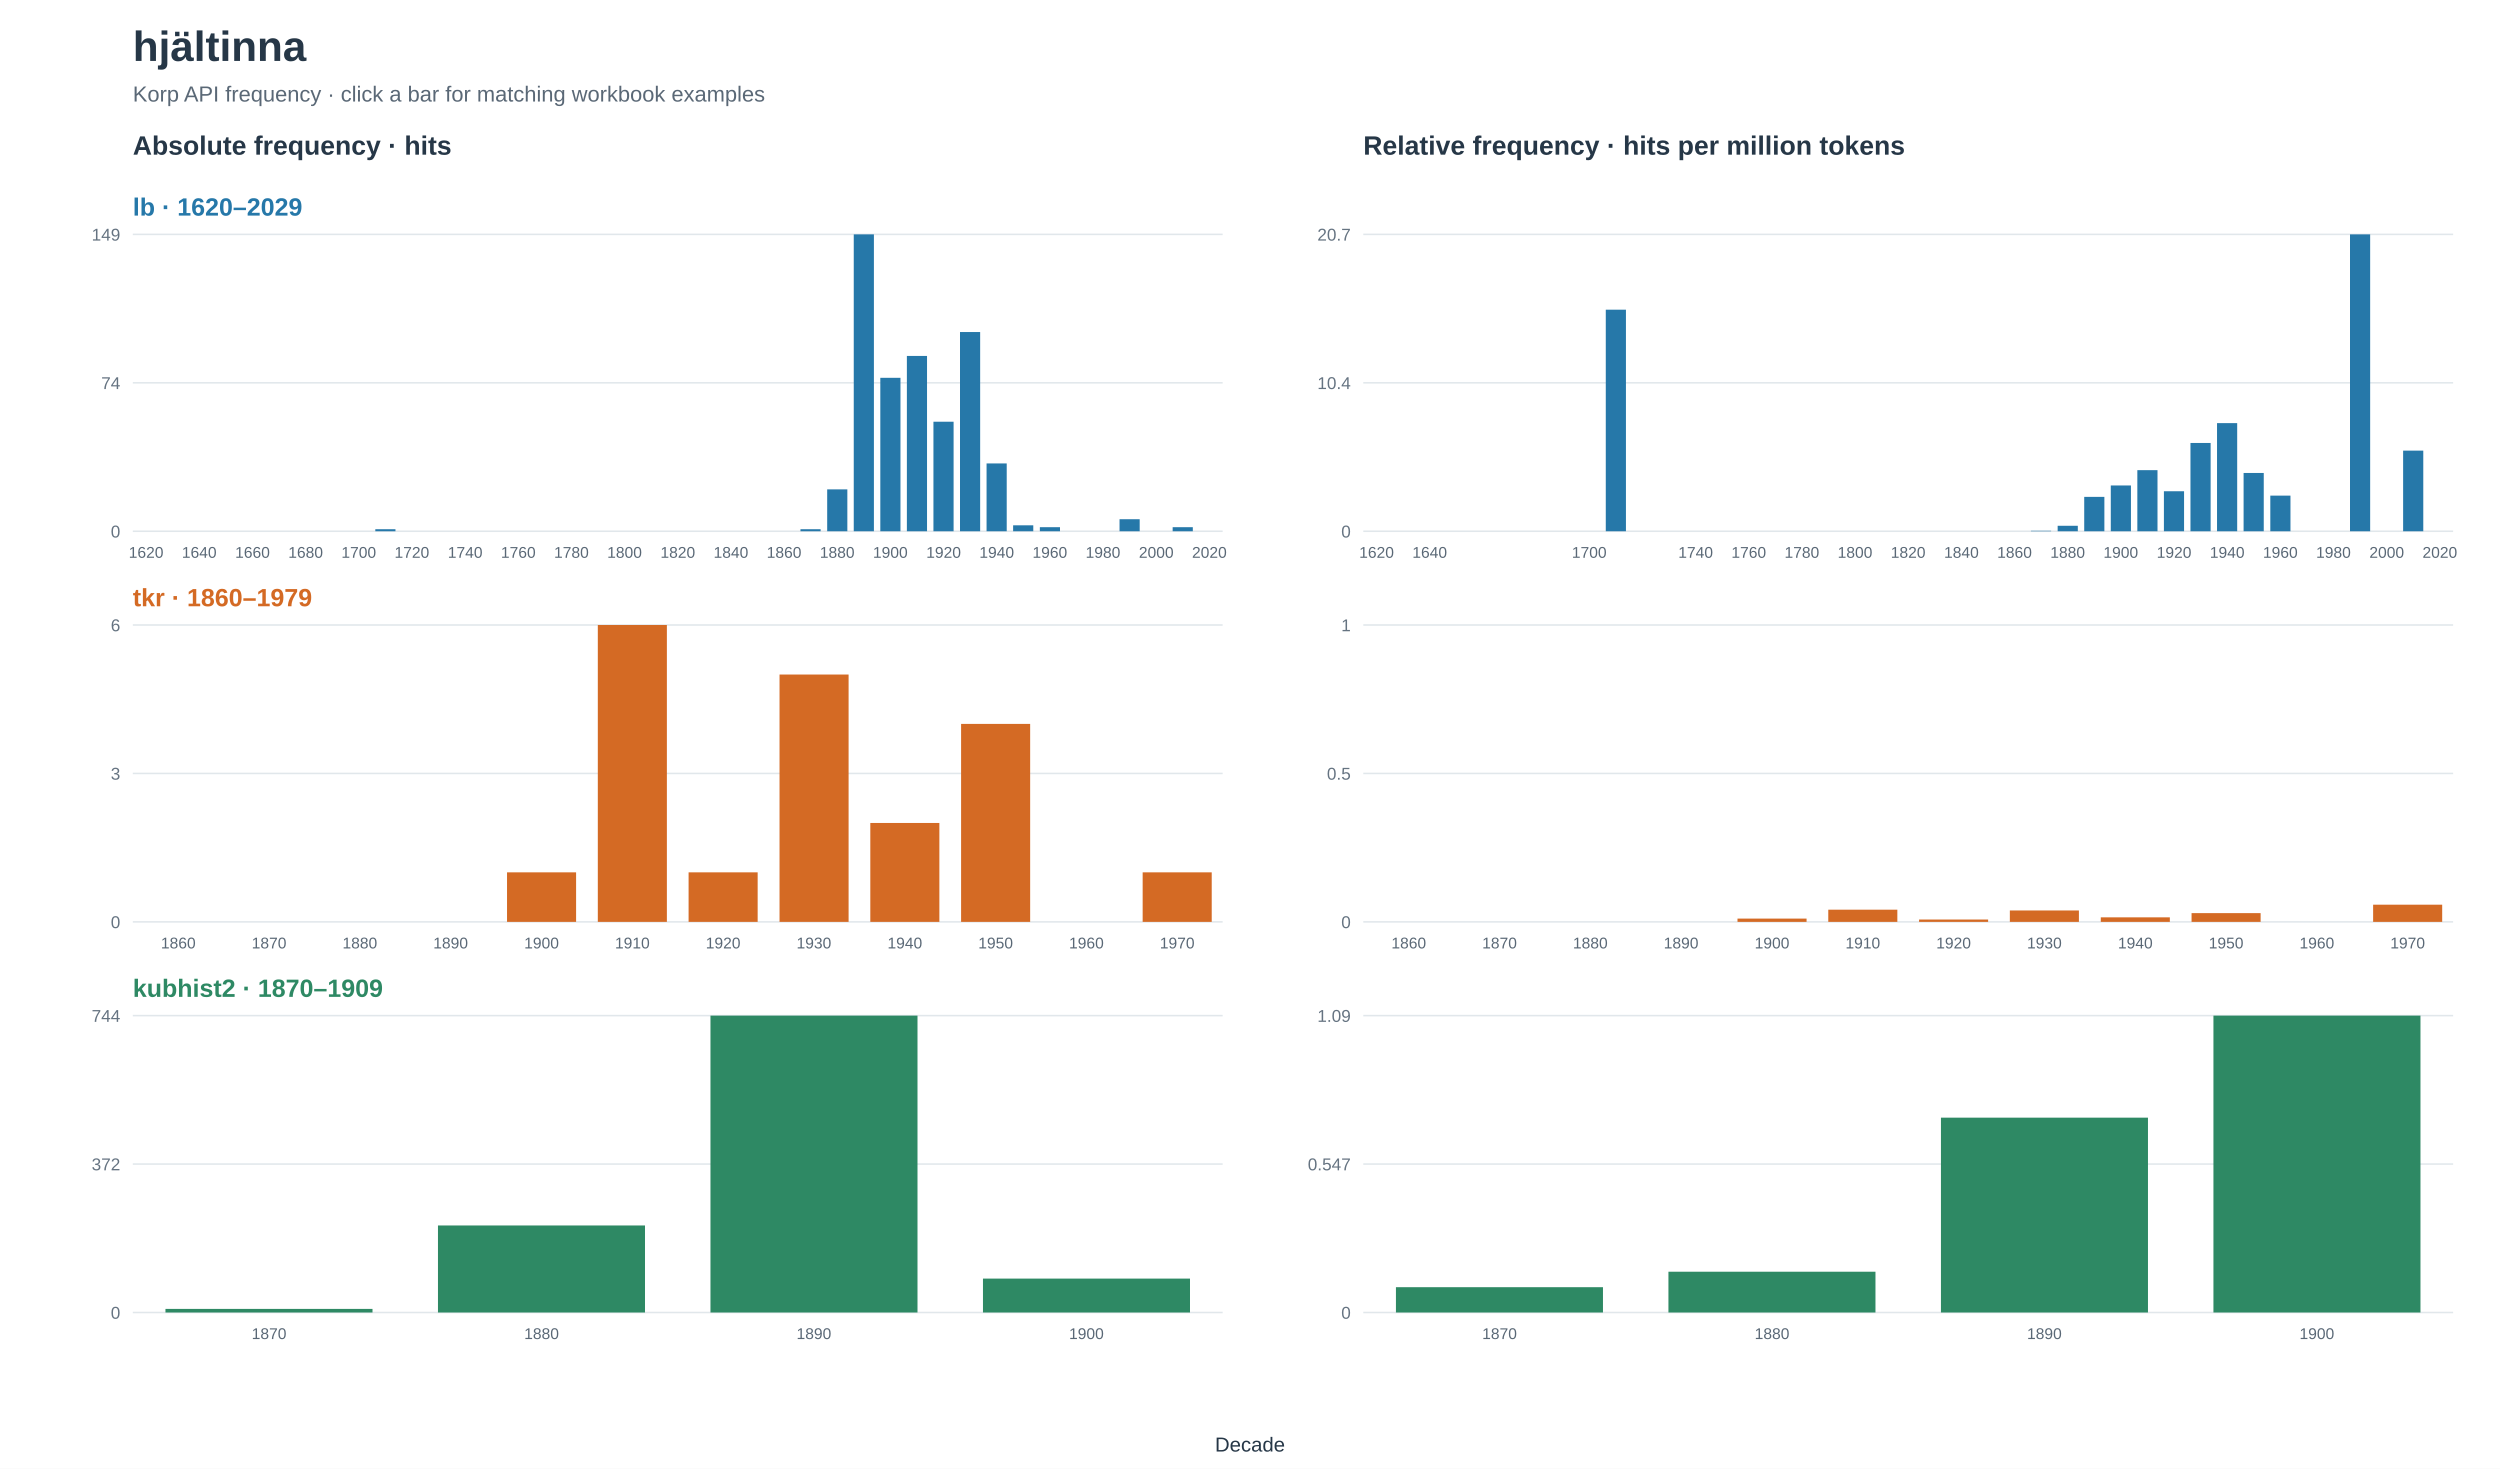
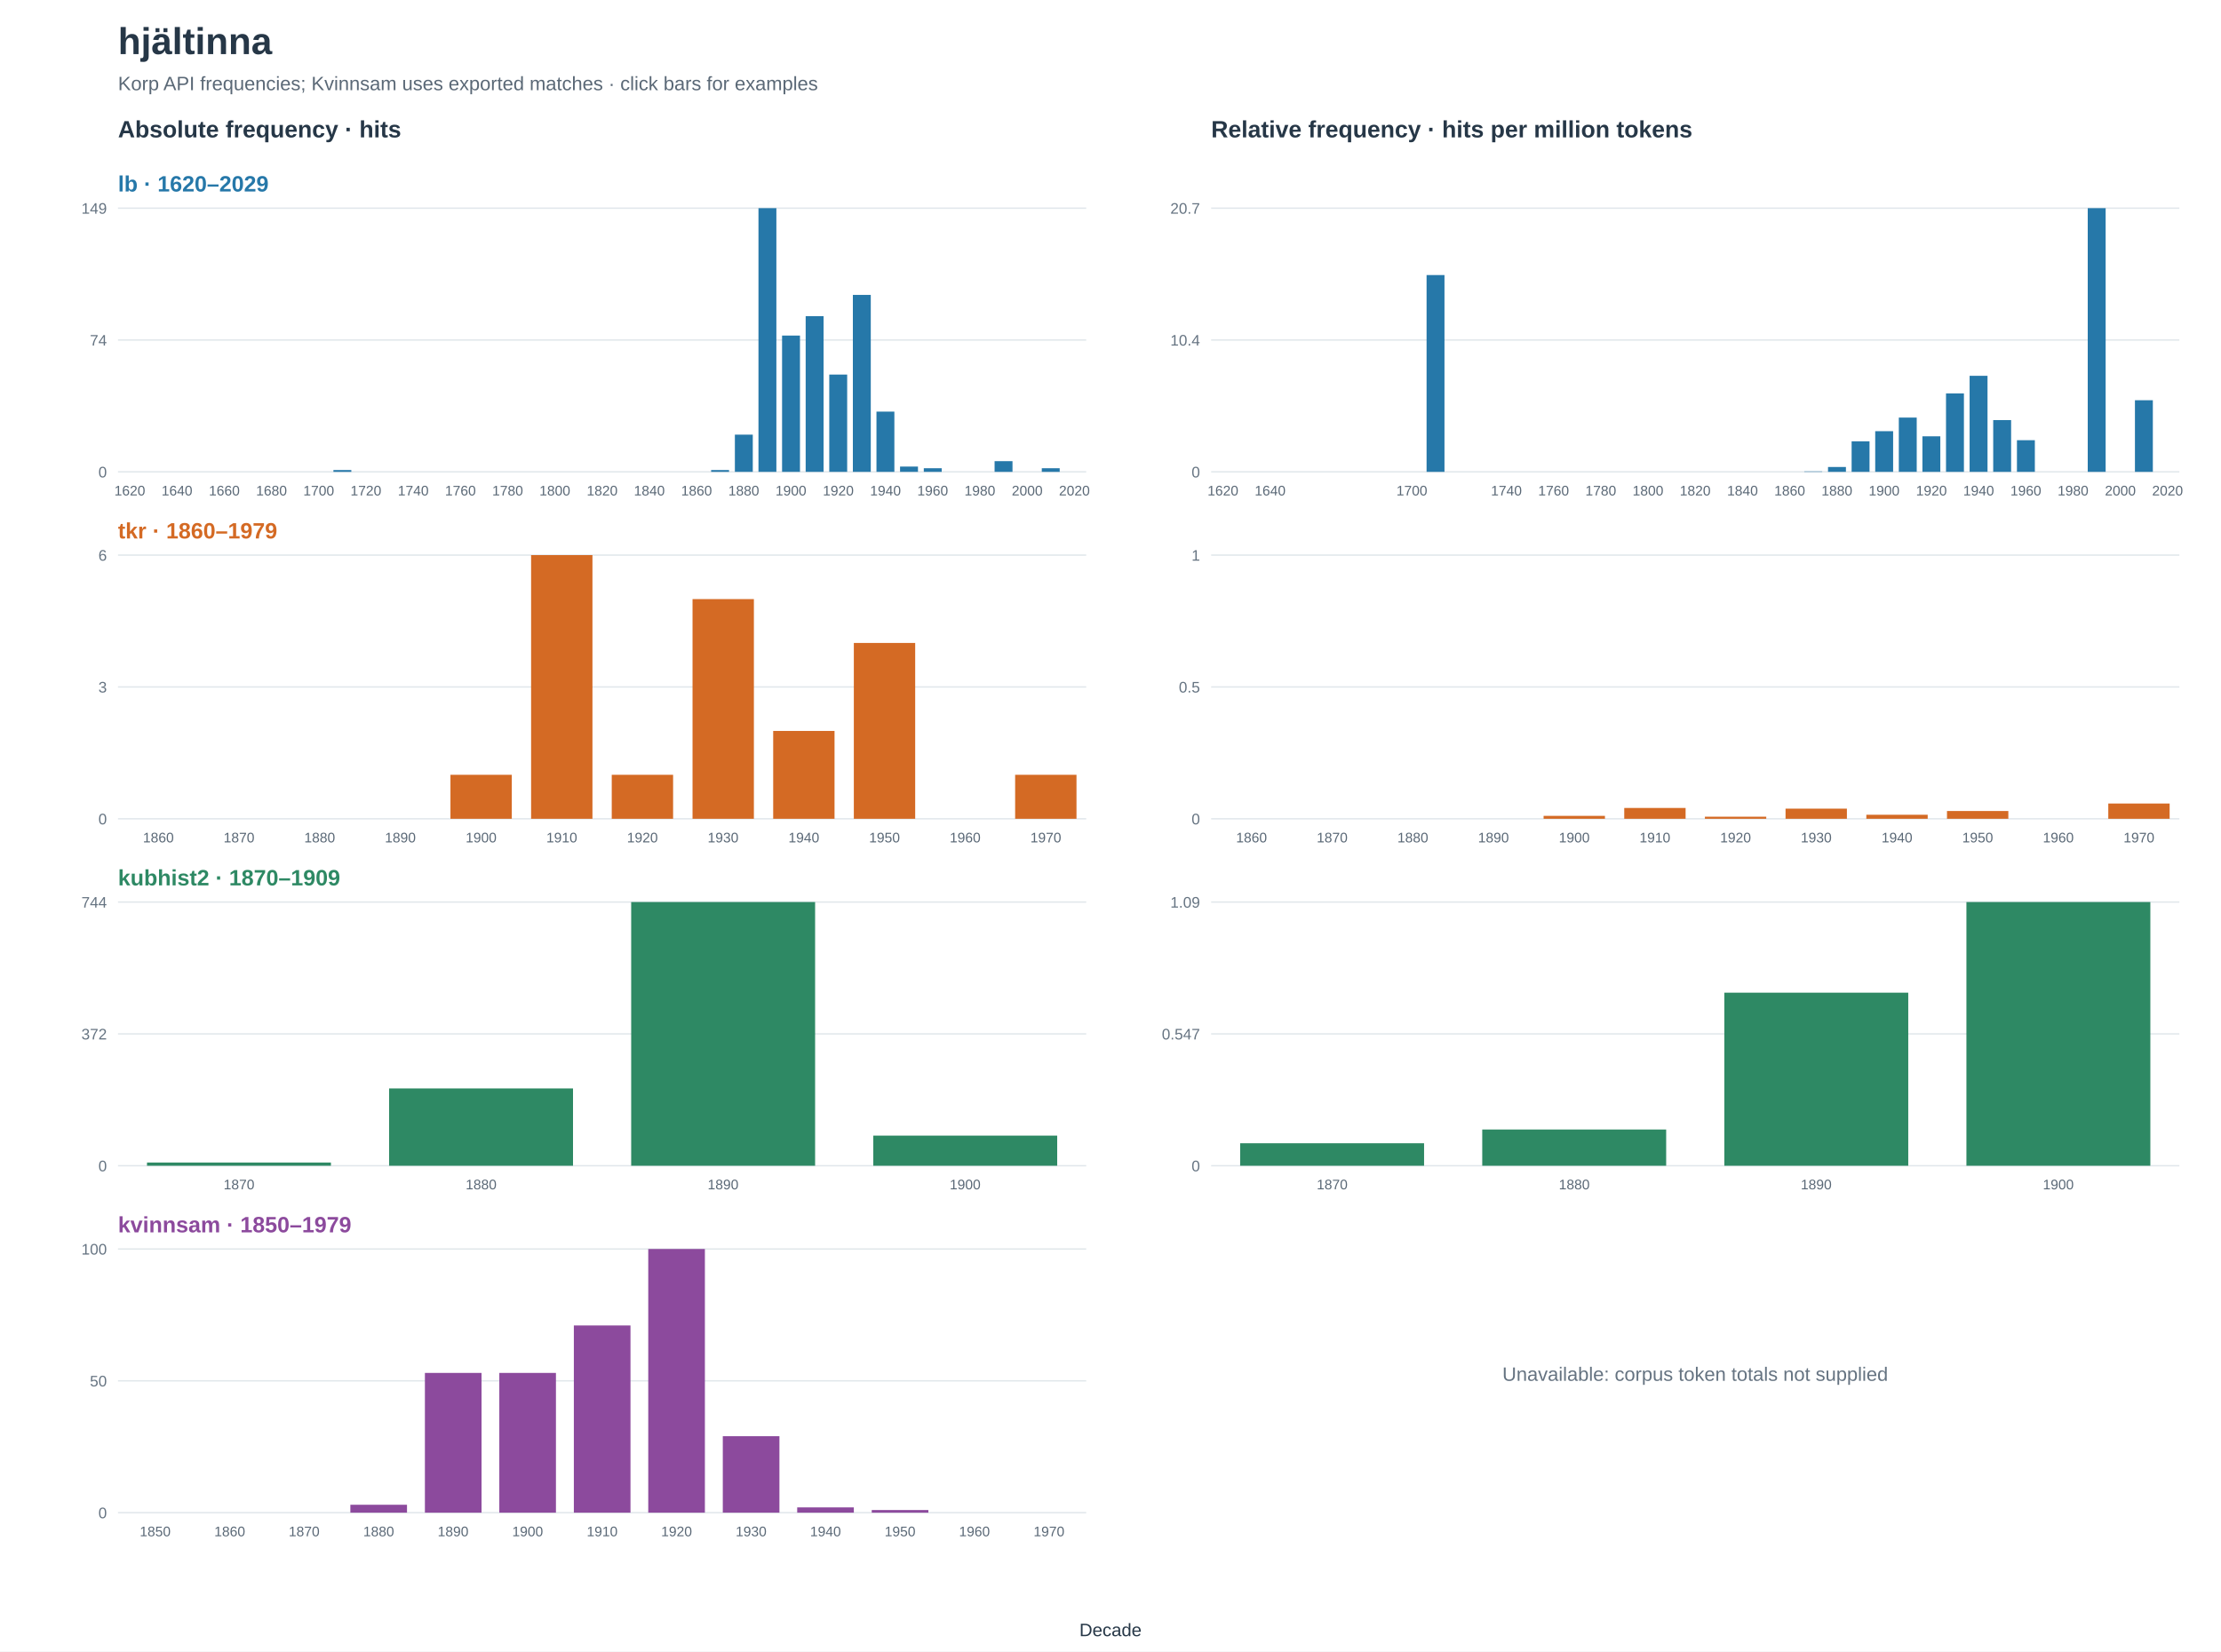
- <svg xmlns="http://www.w3.org/2000/svg" viewBox="0 0 1600 940" role="img" aria-label="hjältinna frequency by decade and resource">
+ <svg xmlns="http://www.w3.org/2000/svg" viewBox="0 0 1600 1190" role="img" aria-label="hjältinna frequency by decade and resource">
  <rect width="100%" height="100%" fill="white" />
  <style>text{font-family:Arial,Helvetica,sans-serif}</style>
  <text x="85.0" y="39.0" font-size="27" text-anchor="start" fill="#263747" font-weight="bold">hjältinna</text>
-   <text x="85.0" y="65.0" font-size="14" text-anchor="start" fill="#5a6876" font-weight="normal">Korp API frequency · click a bar for matching workbook examples</text>
+   <text x="85.0" y="65.0" font-size="14" text-anchor="start" fill="#5a6876" font-weight="normal">Korp API frequencies; Kvinnsam uses exported matches · click bars for examples</text>
  <text x="85.0" y="99.0" font-size="17" text-anchor="start" fill="#263747" font-weight="bold">Absolute frequency · hits</text>
  <text x="872.5" y="99.0" font-size="17" text-anchor="start" fill="#263747" font-weight="bold">Relative frequency · hits per million tokens</text>
  <text x="85.0" y="138.0" font-size="16" text-anchor="start" fill="#2678a9" font-weight="bold">lb · 1620–2029</text>
  <line x1="85.0" y1="340.0" x2="782.5" y2="340.0" stroke="#e1e7eb" />
  <text x="77.0" y="344.0" font-size="11" text-anchor="end" fill="#657381" font-weight="normal">0</text>
  <line x1="85.0" y1="245.0" x2="782.5" y2="245.0" stroke="#e1e7eb" />
  <text x="77.0" y="249.0" font-size="11" text-anchor="end" fill="#657381" font-weight="normal">74</text>
  <line x1="85.0" y1="150.0" x2="782.5" y2="150.0" stroke="#e1e7eb" />
  <text x="77.0" y="154.0" font-size="11" text-anchor="end" fill="#657381" font-weight="normal">149</text>
  <text x="93.5" y="357.0" font-size="10" text-anchor="middle" fill="#5a6876" font-weight="normal">1620</text>
  <text x="127.5" y="357.0" font-size="10" text-anchor="middle" fill="#5a6876" font-weight="normal">1640</text>
  <text x="161.6" y="357.0" font-size="10" text-anchor="middle" fill="#5a6876" font-weight="normal">1660</text>
  <text x="195.6" y="357.0" font-size="10" text-anchor="middle" fill="#5a6876" font-weight="normal">1680</text>
  <text x="229.6" y="357.0" font-size="10" text-anchor="middle" fill="#5a6876" font-weight="normal">1700</text>
  <a href="../examples.html?word=hj%C3%A4ltinna&amp;resource=lb&amp;decade=1710" target="_blank" rel="noopener noreferrer">
    <rect x="240.2" y="338.7" width="12.9" height="1.3" fill="#2678a9" style="cursor:pointer" />
  </a>
  <text x="263.6" y="357.0" font-size="10" text-anchor="middle" fill="#5a6876" font-weight="normal">1720</text>
  <text x="297.7" y="357.0" font-size="10" text-anchor="middle" fill="#5a6876" font-weight="normal">1740</text>
  <text x="331.7" y="357.0" font-size="10" text-anchor="middle" fill="#5a6876" font-weight="normal">1760</text>
  <text x="365.7" y="357.0" font-size="10" text-anchor="middle" fill="#5a6876" font-weight="normal">1780</text>
  <text x="399.7" y="357.0" font-size="10" text-anchor="middle" fill="#5a6876" font-weight="normal">1800</text>
  <text x="433.8" y="357.0" font-size="10" text-anchor="middle" fill="#5a6876" font-weight="normal">1820</text>
  <text x="467.8" y="357.0" font-size="10" text-anchor="middle" fill="#5a6876" font-weight="normal">1840</text>
  <text x="501.8" y="357.0" font-size="10" text-anchor="middle" fill="#5a6876" font-weight="normal">1860</text>
  <a href="../examples.html?word=hj%C3%A4ltinna&amp;resource=lb&amp;decade=1870" target="_blank" rel="noopener noreferrer">
    <rect x="512.3" y="338.7" width="12.9" height="1.3" fill="#2678a9" style="cursor:pointer" />
  </a>
  <a href="../examples.html?word=hj%C3%A4ltinna&amp;resource=lb&amp;decade=1880" target="_blank" rel="noopener noreferrer">
    <rect x="529.4" y="313.2" width="12.9" height="26.8" fill="#2678a9" style="cursor:pointer" />
  </a>
  <text x="535.8" y="357.0" font-size="10" text-anchor="middle" fill="#5a6876" font-weight="normal">1880</text>
  <a href="../examples.html?word=hj%C3%A4ltinna&amp;resource=lb&amp;decade=1890" target="_blank" rel="noopener noreferrer">
    <rect x="546.4" y="150.0" width="12.9" height="190.0" fill="#2678a9" style="cursor:pointer" />
  </a>
  <a href="../examples.html?word=hj%C3%A4ltinna&amp;resource=lb&amp;decade=1900" target="_blank" rel="noopener noreferrer">
    <rect x="563.4" y="241.8" width="12.9" height="98.2" fill="#2678a9" style="cursor:pointer" />
  </a>
  <text x="569.8" y="357.0" font-size="10" text-anchor="middle" fill="#5a6876" font-weight="normal">1900</text>
  <a href="../examples.html?word=hj%C3%A4ltinna&amp;resource=lb&amp;decade=1910" target="_blank" rel="noopener noreferrer">
    <rect x="580.4" y="227.8" width="12.9" height="112.2" fill="#2678a9" style="cursor:pointer" />
  </a>
  <a href="../examples.html?word=hj%C3%A4ltinna&amp;resource=lb&amp;decade=1920" target="_blank" rel="noopener noreferrer">
    <rect x="597.4" y="269.9" width="12.9" height="70.1" fill="#2678a9" style="cursor:pointer" />
  </a>
  <text x="603.9" y="357.0" font-size="10" text-anchor="middle" fill="#5a6876" font-weight="normal">1920</text>
  <a href="../examples.html?word=hj%C3%A4ltinna&amp;resource=lb&amp;decade=1930" target="_blank" rel="noopener noreferrer">
    <rect x="614.4" y="212.5" width="12.9" height="127.5" fill="#2678a9" style="cursor:pointer" />
  </a>
  <a href="../examples.html?word=hj%C3%A4ltinna&amp;resource=lb&amp;decade=1940" target="_blank" rel="noopener noreferrer">
    <rect x="631.4" y="296.6" width="12.9" height="43.4" fill="#2678a9" style="cursor:pointer" />
  </a>
  <text x="637.9" y="357.0" font-size="10" text-anchor="middle" fill="#5a6876" font-weight="normal">1940</text>
  <a href="../examples.html?word=hj%C3%A4ltinna&amp;resource=lb&amp;decade=1950" target="_blank" rel="noopener noreferrer">
    <rect x="648.4" y="336.2" width="12.9" height="3.8" fill="#2678a9" style="cursor:pointer" />
  </a>
  <a href="../examples.html?word=hj%C3%A4ltinna&amp;resource=lb&amp;decade=1960" target="_blank" rel="noopener noreferrer">
    <rect x="665.5" y="337.4" width="12.9" height="2.6" fill="#2678a9" style="cursor:pointer" />
  </a>
  <text x="671.9" y="357.0" font-size="10" text-anchor="middle" fill="#5a6876" font-weight="normal">1960</text>
  <text x="705.9" y="357.0" font-size="10" text-anchor="middle" fill="#5a6876" font-weight="normal">1980</text>
  <a href="../examples.html?word=hj%C3%A4ltinna&amp;resource=lb&amp;decade=1990" target="_blank" rel="noopener noreferrer">
    <rect x="716.5" y="332.3" width="12.9" height="7.7" fill="#2678a9" style="cursor:pointer" />
  </a>
  <text x="740.0" y="357.0" font-size="10" text-anchor="middle" fill="#5a6876" font-weight="normal">2000</text>
  <a href="../examples.html?word=hj%C3%A4ltinna&amp;resource=lb&amp;decade=2010" target="_blank" rel="noopener noreferrer">
    <rect x="750.5" y="337.4" width="12.9" height="2.6" fill="#2678a9" style="cursor:pointer" />
  </a>
  <text x="774.0" y="357.0" font-size="10" text-anchor="middle" fill="#5a6876" font-weight="normal">2020</text>
  <line x1="872.5" y1="340.0" x2="1570.0" y2="340.0" stroke="#e1e7eb" />
  <text x="864.5" y="344.0" font-size="11" text-anchor="end" fill="#657381" font-weight="normal">0</text>
  <line x1="872.5" y1="245.0" x2="1570.0" y2="245.0" stroke="#e1e7eb" />
  <text x="864.5" y="249.0" font-size="11" text-anchor="end" fill="#657381" font-weight="normal">10.4</text>
  <line x1="872.5" y1="150.0" x2="1570.0" y2="150.0" stroke="#e1e7eb" />
  <text x="864.5" y="154.0" font-size="11" text-anchor="end" fill="#657381" font-weight="normal">20.7</text>
  <text x="881.0" y="357.0" font-size="10" text-anchor="middle" fill="#5a6876" font-weight="normal">1620</text>
  <text x="915.0" y="357.0" font-size="10" text-anchor="middle" fill="#5a6876" font-weight="normal">1640</text>
  <text x="1017.1" y="357.0" font-size="10" text-anchor="middle" fill="#5a6876" font-weight="normal">1700</text>
  <a href="../examples.html?word=hj%C3%A4ltinna&amp;resource=lb&amp;decade=1710" target="_blank" rel="noopener noreferrer">
    <rect x="1027.7" y="198.2" width="12.9" height="141.8" fill="#2678a9" style="cursor:pointer" />
  </a>
  <text x="1085.2" y="357.0" font-size="10" text-anchor="middle" fill="#5a6876" font-weight="normal">1740</text>
  <text x="1119.2" y="357.0" font-size="10" text-anchor="middle" fill="#5a6876" font-weight="normal">1760</text>
  <text x="1153.2" y="357.0" font-size="10" text-anchor="middle" fill="#5a6876" font-weight="normal">1780</text>
  <text x="1187.2" y="357.0" font-size="10" text-anchor="middle" fill="#5a6876" font-weight="normal">1800</text>
  <text x="1221.2" y="357.0" font-size="10" text-anchor="middle" fill="#5a6876" font-weight="normal">1820</text>
  <text x="1255.3" y="357.0" font-size="10" text-anchor="middle" fill="#5a6876" font-weight="normal">1840</text>
  <text x="1289.3" y="357.0" font-size="10" text-anchor="middle" fill="#5a6876" font-weight="normal">1860</text>
  <a href="../examples.html?word=hj%C3%A4ltinna&amp;resource=lb&amp;decade=1870" target="_blank" rel="noopener noreferrer">
    <rect x="1299.8" y="339.7" width="12.9" height="0.3" fill="#2678a9" style="cursor:pointer" />
  </a>
  <a href="../examples.html?word=hj%C3%A4ltinna&amp;resource=lb&amp;decade=1880" target="_blank" rel="noopener noreferrer">
    <rect x="1316.9" y="336.5" width="12.9" height="3.5" fill="#2678a9" style="cursor:pointer" />
  </a>
  <text x="1323.3" y="357.0" font-size="10" text-anchor="middle" fill="#5a6876" font-weight="normal">1880</text>
  <a href="../examples.html?word=hj%C3%A4ltinna&amp;resource=lb&amp;decade=1890" target="_blank" rel="noopener noreferrer">
    <rect x="1333.9" y="318.0" width="12.9" height="22.0" fill="#2678a9" style="cursor:pointer" />
  </a>
  <a href="../examples.html?word=hj%C3%A4ltinna&amp;resource=lb&amp;decade=1900" target="_blank" rel="noopener noreferrer">
    <rect x="1350.9" y="310.7" width="12.9" height="29.3" fill="#2678a9" style="cursor:pointer" />
  </a>
  <text x="1357.3" y="357.0" font-size="10" text-anchor="middle" fill="#5a6876" font-weight="normal">1900</text>
  <a href="../examples.html?word=hj%C3%A4ltinna&amp;resource=lb&amp;decade=1910" target="_blank" rel="noopener noreferrer">
    <rect x="1367.9" y="300.9" width="12.9" height="39.1" fill="#2678a9" style="cursor:pointer" />
  </a>
  <a href="../examples.html?word=hj%C3%A4ltinna&amp;resource=lb&amp;decade=1920" target="_blank" rel="noopener noreferrer">
    <rect x="1384.9" y="314.4" width="12.9" height="25.6" fill="#2678a9" style="cursor:pointer" />
  </a>
  <text x="1391.4" y="357.0" font-size="10" text-anchor="middle" fill="#5a6876" font-weight="normal">1920</text>
  <a href="../examples.html?word=hj%C3%A4ltinna&amp;resource=lb&amp;decade=1930" target="_blank" rel="noopener noreferrer">
    <rect x="1401.9" y="283.5" width="12.9" height="56.5" fill="#2678a9" style="cursor:pointer" />
  </a>
  <a href="../examples.html?word=hj%C3%A4ltinna&amp;resource=lb&amp;decade=1940" target="_blank" rel="noopener noreferrer">
    <rect x="1418.9" y="270.8" width="12.9" height="69.2" fill="#2678a9" style="cursor:pointer" />
  </a>
  <text x="1425.4" y="357.0" font-size="10" text-anchor="middle" fill="#5a6876" font-weight="normal">1940</text>
  <a href="../examples.html?word=hj%C3%A4ltinna&amp;resource=lb&amp;decade=1950" target="_blank" rel="noopener noreferrer">
    <rect x="1435.9" y="302.7" width="12.9" height="37.3" fill="#2678a9" style="cursor:pointer" />
  </a>
  <a href="../examples.html?word=hj%C3%A4ltinna&amp;resource=lb&amp;decade=1960" target="_blank" rel="noopener noreferrer">
    <rect x="1453.0" y="317.2" width="12.9" height="22.8" fill="#2678a9" style="cursor:pointer" />
  </a>
  <text x="1459.4" y="357.0" font-size="10" text-anchor="middle" fill="#5a6876" font-weight="normal">1960</text>
  <text x="1493.4" y="357.0" font-size="10" text-anchor="middle" fill="#5a6876" font-weight="normal">1980</text>
  <a href="../examples.html?word=hj%C3%A4ltinna&amp;resource=lb&amp;decade=1990" target="_blank" rel="noopener noreferrer">
    <rect x="1504.0" y="150.0" width="12.9" height="190.0" fill="#2678a9" style="cursor:pointer" />
  </a>
  <text x="1527.5" y="357.0" font-size="10" text-anchor="middle" fill="#5a6876" font-weight="normal">2000</text>
  <a href="../examples.html?word=hj%C3%A4ltinna&amp;resource=lb&amp;decade=2010" target="_blank" rel="noopener noreferrer">
    <rect x="1538.0" y="288.4" width="12.9" height="51.6" fill="#2678a9" style="cursor:pointer" />
  </a>
  <text x="1561.5" y="357.0" font-size="10" text-anchor="middle" fill="#5a6876" font-weight="normal">2020</text>
  <text x="85.0" y="388.0" font-size="16" text-anchor="start" fill="#d46a24" font-weight="bold">tkr · 1860–1979</text>
  <line x1="85.0" y1="590.0" x2="782.5" y2="590.0" stroke="#e1e7eb" />
  <text x="77.0" y="594.0" font-size="11" text-anchor="end" fill="#657381" font-weight="normal">0</text>
  <line x1="85.0" y1="495.0" x2="782.5" y2="495.0" stroke="#e1e7eb" />
  <text x="77.0" y="499.0" font-size="11" text-anchor="end" fill="#657381" font-weight="normal">3</text>
  <line x1="85.0" y1="400.0" x2="782.5" y2="400.0" stroke="#e1e7eb" />
  <text x="77.0" y="404.0" font-size="11" text-anchor="end" fill="#657381" font-weight="normal">6</text>
  <text x="114.1" y="607.0" font-size="10" text-anchor="middle" fill="#5a6876" font-weight="normal">1860</text>
  <text x="172.2" y="607.0" font-size="10" text-anchor="middle" fill="#5a6876" font-weight="normal">1870</text>
  <text x="230.3" y="607.0" font-size="10" text-anchor="middle" fill="#5a6876" font-weight="normal">1880</text>
  <text x="288.4" y="607.0" font-size="10" text-anchor="middle" fill="#5a6876" font-weight="normal">1890</text>
  <a href="../examples.html?word=hj%C3%A4ltinna&amp;resource=tkr&amp;decade=1900" target="_blank" rel="noopener noreferrer">
    <rect x="324.5" y="558.3" width="44.2" height="31.7" fill="#d46a24" style="cursor:pointer" />
  </a>
  <text x="346.6" y="607.0" font-size="10" text-anchor="middle" fill="#5a6876" font-weight="normal">1900</text>
  <a href="../examples.html?word=hj%C3%A4ltinna&amp;resource=tkr&amp;decade=1910" target="_blank" rel="noopener noreferrer">
    <rect x="382.6" y="400.0" width="44.2" height="190.0" fill="#d46a24" style="cursor:pointer" />
  </a>
  <text x="404.7" y="607.0" font-size="10" text-anchor="middle" fill="#5a6876" font-weight="normal">1910</text>
  <a href="../examples.html?word=hj%C3%A4ltinna&amp;resource=tkr&amp;decade=1920" target="_blank" rel="noopener noreferrer">
    <rect x="440.7" y="558.3" width="44.2" height="31.7" fill="#d46a24" style="cursor:pointer" />
  </a>
  <text x="462.8" y="607.0" font-size="10" text-anchor="middle" fill="#5a6876" font-weight="normal">1920</text>
  <a href="../examples.html?word=hj%C3%A4ltinna&amp;resource=tkr&amp;decade=1930" target="_blank" rel="noopener noreferrer">
    <rect x="498.9" y="431.7" width="44.2" height="158.3" fill="#d46a24" style="cursor:pointer" />
  </a>
  <text x="520.9" y="607.0" font-size="10" text-anchor="middle" fill="#5a6876" font-weight="normal">1930</text>
  <a href="../examples.html?word=hj%C3%A4ltinna&amp;resource=tkr&amp;decade=1940" target="_blank" rel="noopener noreferrer">
    <rect x="557.0" y="526.7" width="44.2" height="63.3" fill="#d46a24" style="cursor:pointer" />
  </a>
  <text x="579.1" y="607.0" font-size="10" text-anchor="middle" fill="#5a6876" font-weight="normal">1940</text>
  <a href="../examples.html?word=hj%C3%A4ltinna&amp;resource=tkr&amp;decade=1950" target="_blank" rel="noopener noreferrer">
    <rect x="615.1" y="463.3" width="44.2" height="126.7" fill="#d46a24" style="cursor:pointer" />
  </a>
  <text x="637.2" y="607.0" font-size="10" text-anchor="middle" fill="#5a6876" font-weight="normal">1950</text>
  <text x="695.3" y="607.0" font-size="10" text-anchor="middle" fill="#5a6876" font-weight="normal">1960</text>
  <a href="../examples.html?word=hj%C3%A4ltinna&amp;resource=tkr&amp;decade=1970" target="_blank" rel="noopener noreferrer">
    <rect x="731.3" y="558.3" width="44.2" height="31.7" fill="#d46a24" style="cursor:pointer" />
  </a>
  <text x="753.4" y="607.0" font-size="10" text-anchor="middle" fill="#5a6876" font-weight="normal">1970</text>
  <line x1="872.5" y1="590.0" x2="1570.0" y2="590.0" stroke="#e1e7eb" />
  <text x="864.5" y="594.0" font-size="11" text-anchor="end" fill="#657381" font-weight="normal">0</text>
  <line x1="872.5" y1="495.0" x2="1570.0" y2="495.0" stroke="#e1e7eb" />
  <text x="864.5" y="499.0" font-size="11" text-anchor="end" fill="#657381" font-weight="normal">0.5</text>
  <line x1="872.5" y1="400.0" x2="1570.0" y2="400.0" stroke="#e1e7eb" />
  <text x="864.5" y="404.0" font-size="11" text-anchor="end" fill="#657381" font-weight="normal">1</text>
  <text x="901.6" y="607.0" font-size="10" text-anchor="middle" fill="#5a6876" font-weight="normal">1860</text>
  <text x="959.7" y="607.0" font-size="10" text-anchor="middle" fill="#5a6876" font-weight="normal">1870</text>
  <text x="1017.8" y="607.0" font-size="10" text-anchor="middle" fill="#5a6876" font-weight="normal">1880</text>
  <text x="1075.9" y="607.0" font-size="10" text-anchor="middle" fill="#5a6876" font-weight="normal">1890</text>
  <a href="../examples.html?word=hj%C3%A4ltinna&amp;resource=tkr&amp;decade=1900" target="_blank" rel="noopener noreferrer">
    <rect x="1112.0" y="587.9" width="44.2" height="2.1" fill="#d46a24" style="cursor:pointer" />
  </a>
  <text x="1134.1" y="607.0" font-size="10" text-anchor="middle" fill="#5a6876" font-weight="normal">1900</text>
  <a href="../examples.html?word=hj%C3%A4ltinna&amp;resource=tkr&amp;decade=1910" target="_blank" rel="noopener noreferrer">
    <rect x="1170.1" y="582.2" width="44.2" height="7.8" fill="#d46a24" style="cursor:pointer" />
  </a>
  <text x="1192.2" y="607.0" font-size="10" text-anchor="middle" fill="#5a6876" font-weight="normal">1910</text>
  <a href="../examples.html?word=hj%C3%A4ltinna&amp;resource=tkr&amp;decade=1920" target="_blank" rel="noopener noreferrer">
    <rect x="1228.2" y="588.5" width="44.2" height="1.5" fill="#d46a24" style="cursor:pointer" />
  </a>
  <text x="1250.3" y="607.0" font-size="10" text-anchor="middle" fill="#5a6876" font-weight="normal">1920</text>
  <a href="../examples.html?word=hj%C3%A4ltinna&amp;resource=tkr&amp;decade=1930" target="_blank" rel="noopener noreferrer">
    <rect x="1286.3" y="582.7" width="44.2" height="7.3" fill="#d46a24" style="cursor:pointer" />
  </a>
  <text x="1308.4" y="607.0" font-size="10" text-anchor="middle" fill="#5a6876" font-weight="normal">1930</text>
  <a href="../examples.html?word=hj%C3%A4ltinna&amp;resource=tkr&amp;decade=1940" target="_blank" rel="noopener noreferrer">
    <rect x="1344.5" y="587.1" width="44.2" height="2.9" fill="#d46a24" style="cursor:pointer" />
  </a>
  <text x="1366.6" y="607.0" font-size="10" text-anchor="middle" fill="#5a6876" font-weight="normal">1940</text>
  <a href="../examples.html?word=hj%C3%A4ltinna&amp;resource=tkr&amp;decade=1950" target="_blank" rel="noopener noreferrer">
    <rect x="1402.6" y="584.4" width="44.2" height="5.6" fill="#d46a24" style="cursor:pointer" />
  </a>
  <text x="1424.7" y="607.0" font-size="10" text-anchor="middle" fill="#5a6876" font-weight="normal">1950</text>
  <text x="1482.8" y="607.0" font-size="10" text-anchor="middle" fill="#5a6876" font-weight="normal">1960</text>
  <a href="../examples.html?word=hj%C3%A4ltinna&amp;resource=tkr&amp;decade=1970" target="_blank" rel="noopener noreferrer">
    <rect x="1518.8" y="579.0" width="44.2" height="11.0" fill="#d46a24" style="cursor:pointer" />
  </a>
  <text x="1540.9" y="607.0" font-size="10" text-anchor="middle" fill="#5a6876" font-weight="normal">1970</text>
  <text x="85.0" y="638.0" font-size="16" text-anchor="start" fill="#2e8964" font-weight="bold">kubhist2 · 1870–1909</text>
  <line x1="85.0" y1="840.0" x2="782.5" y2="840.0" stroke="#e1e7eb" />
  <text x="77.0" y="844.0" font-size="11" text-anchor="end" fill="#657381" font-weight="normal">0</text>
  <line x1="85.0" y1="745.0" x2="782.5" y2="745.0" stroke="#e1e7eb" />
  <text x="77.0" y="749.0" font-size="11" text-anchor="end" fill="#657381" font-weight="normal">372</text>
  <line x1="85.0" y1="650.0" x2="782.5" y2="650.0" stroke="#e1e7eb" />
  <text x="77.0" y="654.0" font-size="11" text-anchor="end" fill="#657381" font-weight="normal">744</text>
  <a href="../examples.html?word=hj%C3%A4ltinna&amp;resource=kubhist2&amp;decade=1870" target="_blank" rel="noopener noreferrer">
    <rect x="105.9" y="837.7" width="132.5" height="2.3" fill="#2e8964" style="cursor:pointer" />
  </a>
  <text x="172.2" y="857.0" font-size="10" text-anchor="middle" fill="#5a6876" font-weight="normal">1870</text>
  <a href="../examples.html?word=hj%C3%A4ltinna&amp;resource=kubhist2&amp;decade=1880" target="_blank" rel="noopener noreferrer">
    <rect x="280.3" y="784.3" width="132.5" height="55.7" fill="#2e8964" style="cursor:pointer" />
  </a>
  <text x="346.6" y="857.0" font-size="10" text-anchor="middle" fill="#5a6876" font-weight="normal">1880</text>
  <a href="../examples.html?word=hj%C3%A4ltinna&amp;resource=kubhist2&amp;decade=1890" target="_blank" rel="noopener noreferrer">
    <rect x="454.7" y="650.0" width="132.5" height="190.0" fill="#2e8964" style="cursor:pointer" />
  </a>
  <text x="520.9" y="857.0" font-size="10" text-anchor="middle" fill="#5a6876" font-weight="normal">1890</text>
  <a href="../examples.html?word=hj%C3%A4ltinna&amp;resource=kubhist2&amp;decade=1900" target="_blank" rel="noopener noreferrer">
    <rect x="629.1" y="818.3" width="132.5" height="21.7" fill="#2e8964" style="cursor:pointer" />
  </a>
  <text x="695.3" y="857.0" font-size="10" text-anchor="middle" fill="#5a6876" font-weight="normal">1900</text>
  <line x1="872.5" y1="840.0" x2="1570.0" y2="840.0" stroke="#e1e7eb" />
  <text x="864.5" y="844.0" font-size="11" text-anchor="end" fill="#657381" font-weight="normal">0</text>
  <line x1="872.5" y1="745.0" x2="1570.0" y2="745.0" stroke="#e1e7eb" />
  <text x="864.5" y="749.0" font-size="11" text-anchor="end" fill="#657381" font-weight="normal">0.547</text>
  <line x1="872.5" y1="650.0" x2="1570.0" y2="650.0" stroke="#e1e7eb" />
  <text x="864.5" y="654.0" font-size="11" text-anchor="end" fill="#657381" font-weight="normal">1.09</text>
  <a href="../examples.html?word=hj%C3%A4ltinna&amp;resource=kubhist2&amp;decade=1870" target="_blank" rel="noopener noreferrer">
    <rect x="893.4" y="823.8" width="132.5" height="16.2" fill="#2e8964" style="cursor:pointer" />
  </a>
  <text x="959.7" y="857.0" font-size="10" text-anchor="middle" fill="#5a6876" font-weight="normal">1870</text>
  <a href="../examples.html?word=hj%C3%A4ltinna&amp;resource=kubhist2&amp;decade=1880" target="_blank" rel="noopener noreferrer">
    <rect x="1067.8" y="813.9" width="132.5" height="26.1" fill="#2e8964" style="cursor:pointer" />
  </a>
  <text x="1134.1" y="857.0" font-size="10" text-anchor="middle" fill="#5a6876" font-weight="normal">1880</text>
  <a href="../examples.html?word=hj%C3%A4ltinna&amp;resource=kubhist2&amp;decade=1890" target="_blank" rel="noopener noreferrer">
    <rect x="1242.2" y="715.3" width="132.5" height="124.7" fill="#2e8964" style="cursor:pointer" />
  </a>
  <text x="1308.4" y="857.0" font-size="10" text-anchor="middle" fill="#5a6876" font-weight="normal">1890</text>
  <a href="../examples.html?word=hj%C3%A4ltinna&amp;resource=kubhist2&amp;decade=1900" target="_blank" rel="noopener noreferrer">
    <rect x="1416.6" y="650.0" width="132.5" height="190.0" fill="#2e8964" style="cursor:pointer" />
  </a>
  <text x="1482.8" y="857.0" font-size="10" text-anchor="middle" fill="#5a6876" font-weight="normal">1900</text>
-   <text x="800.0" y="929.0" font-size="13" text-anchor="middle" fill="#263747" font-weight="normal">Decade</text>
+   <text x="85.0" y="888.0" font-size="16" text-anchor="start" fill="#8c4a9d" font-weight="bold">kvinnsam · 1850–1979</text>
+   <line x1="85.0" y1="1090.0" x2="782.5" y2="1090.0" stroke="#e1e7eb" />
+   <text x="77.0" y="1094.0" font-size="11" text-anchor="end" fill="#657381" font-weight="normal">0</text>
+   <line x1="85.0" y1="995.0" x2="782.5" y2="995.0" stroke="#e1e7eb" />
+   <text x="77.0" y="999.0" font-size="11" text-anchor="end" fill="#657381" font-weight="normal">50</text>
+   <line x1="85.0" y1="900.0" x2="782.5" y2="900.0" stroke="#e1e7eb" />
+   <text x="77.0" y="904.0" font-size="11" text-anchor="end" fill="#657381" font-weight="normal">100</text>
+   <text x="111.8" y="1107.0" font-size="10" text-anchor="middle" fill="#5a6876" font-weight="normal">1850</text>
+   <text x="165.5" y="1107.0" font-size="10" text-anchor="middle" fill="#5a6876" font-weight="normal">1860</text>
+   <text x="219.1" y="1107.0" font-size="10" text-anchor="middle" fill="#5a6876" font-weight="normal">1870</text>
+   <a href="../examples.html?word=hj%C3%A4ltinna&amp;resource=kvinnsam&amp;decade=1880" target="_blank" rel="noopener noreferrer">
+     <rect x="252.4" y="1084.3" width="40.8" height="5.7" fill="#8c4a9d" style="cursor:pointer" />
+   </a>
+   <text x="272.8" y="1107.0" font-size="10" text-anchor="middle" fill="#5a6876" font-weight="normal">1880</text>
+   <a href="../examples.html?word=hj%C3%A4ltinna&amp;resource=kvinnsam&amp;decade=1890" target="_blank" rel="noopener noreferrer">
+     <rect x="306.1" y="989.3" width="40.8" height="100.7" fill="#8c4a9d" style="cursor:pointer" />
+   </a>
+   <text x="326.4" y="1107.0" font-size="10" text-anchor="middle" fill="#5a6876" font-weight="normal">1890</text>
+   <a href="../examples.html?word=hj%C3%A4ltinna&amp;resource=kvinnsam&amp;decade=1900" target="_blank" rel="noopener noreferrer">
+     <rect x="359.7" y="989.3" width="40.8" height="100.7" fill="#8c4a9d" style="cursor:pointer" />
+   </a>
+   <text x="380.1" y="1107.0" font-size="10" text-anchor="middle" fill="#5a6876" font-weight="normal">1900</text>
+   <a href="../examples.html?word=hj%C3%A4ltinna&amp;resource=kvinnsam&amp;decade=1910" target="_blank" rel="noopener noreferrer">
+     <rect x="413.4" y="955.1" width="40.8" height="134.9" fill="#8c4a9d" style="cursor:pointer" />
+   </a>
+   <text x="433.8" y="1107.0" font-size="10" text-anchor="middle" fill="#5a6876" font-weight="normal">1910</text>
+   <a href="../examples.html?word=hj%C3%A4ltinna&amp;resource=kvinnsam&amp;decade=1920" target="_blank" rel="noopener noreferrer">
+     <rect x="467.0" y="900.0" width="40.8" height="190.0" fill="#8c4a9d" style="cursor:pointer" />
+   </a>
+   <text x="487.4" y="1107.0" font-size="10" text-anchor="middle" fill="#5a6876" font-weight="normal">1920</text>
+   <a href="../examples.html?word=hj%C3%A4ltinna&amp;resource=kvinnsam&amp;decade=1930" target="_blank" rel="noopener noreferrer">
+     <rect x="520.7" y="1034.9" width="40.8" height="55.1" fill="#8c4a9d" style="cursor:pointer" />
+   </a>
+   <text x="541.1" y="1107.0" font-size="10" text-anchor="middle" fill="#5a6876" font-weight="normal">1930</text>
+   <a href="../examples.html?word=hj%C3%A4ltinna&amp;resource=kvinnsam&amp;decade=1940" target="_blank" rel="noopener noreferrer">
+     <rect x="574.3" y="1086.2" width="40.8" height="3.8" fill="#8c4a9d" style="cursor:pointer" />
+   </a>
+   <text x="594.7" y="1107.0" font-size="10" text-anchor="middle" fill="#5a6876" font-weight="normal">1940</text>
+   <a href="../examples.html?word=hj%C3%A4ltinna&amp;resource=kvinnsam&amp;decade=1950" target="_blank" rel="noopener noreferrer">
+     <rect x="628.0" y="1088.1" width="40.8" height="1.9" fill="#8c4a9d" style="cursor:pointer" />
+   </a>
+   <text x="648.4" y="1107.0" font-size="10" text-anchor="middle" fill="#5a6876" font-weight="normal">1950</text>
+   <text x="702.0" y="1107.0" font-size="10" text-anchor="middle" fill="#5a6876" font-weight="normal">1960</text>
+   <text x="755.7" y="1107.0" font-size="10" text-anchor="middle" fill="#5a6876" font-weight="normal">1970</text>
+   <text x="1221.2" y="995.0" font-size="14" text-anchor="middle" fill="#657381" font-weight="normal">Unavailable: corpus token totals not supplied</text>
+   <text x="800.0" y="1179.0" font-size="13" text-anchor="middle" fill="#263747" font-weight="normal">Decade</text>
</svg>
